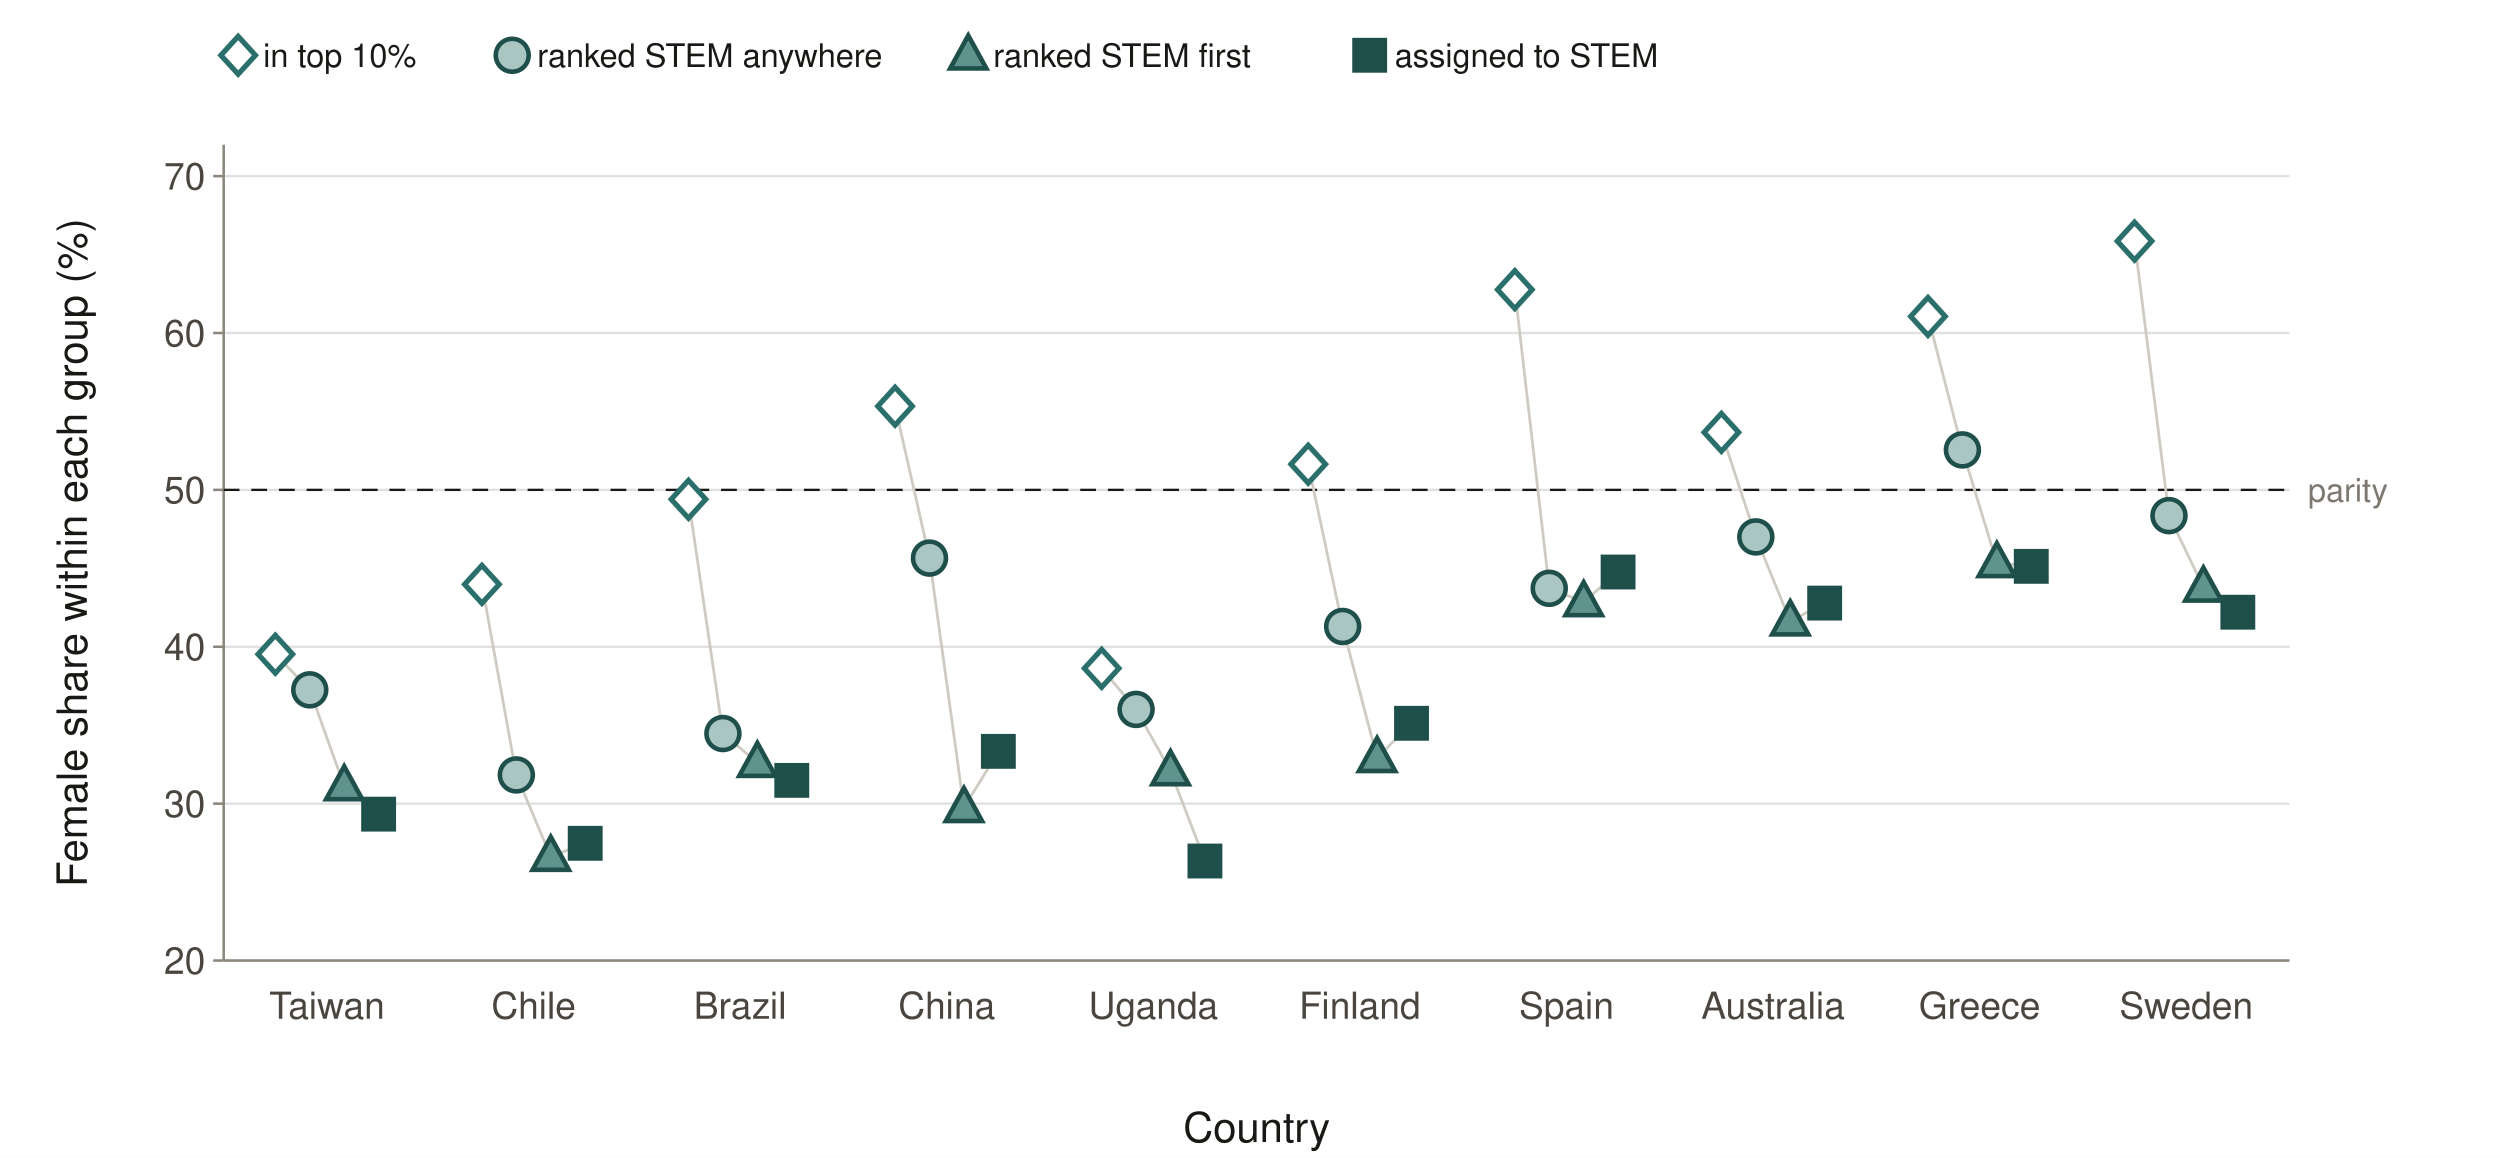
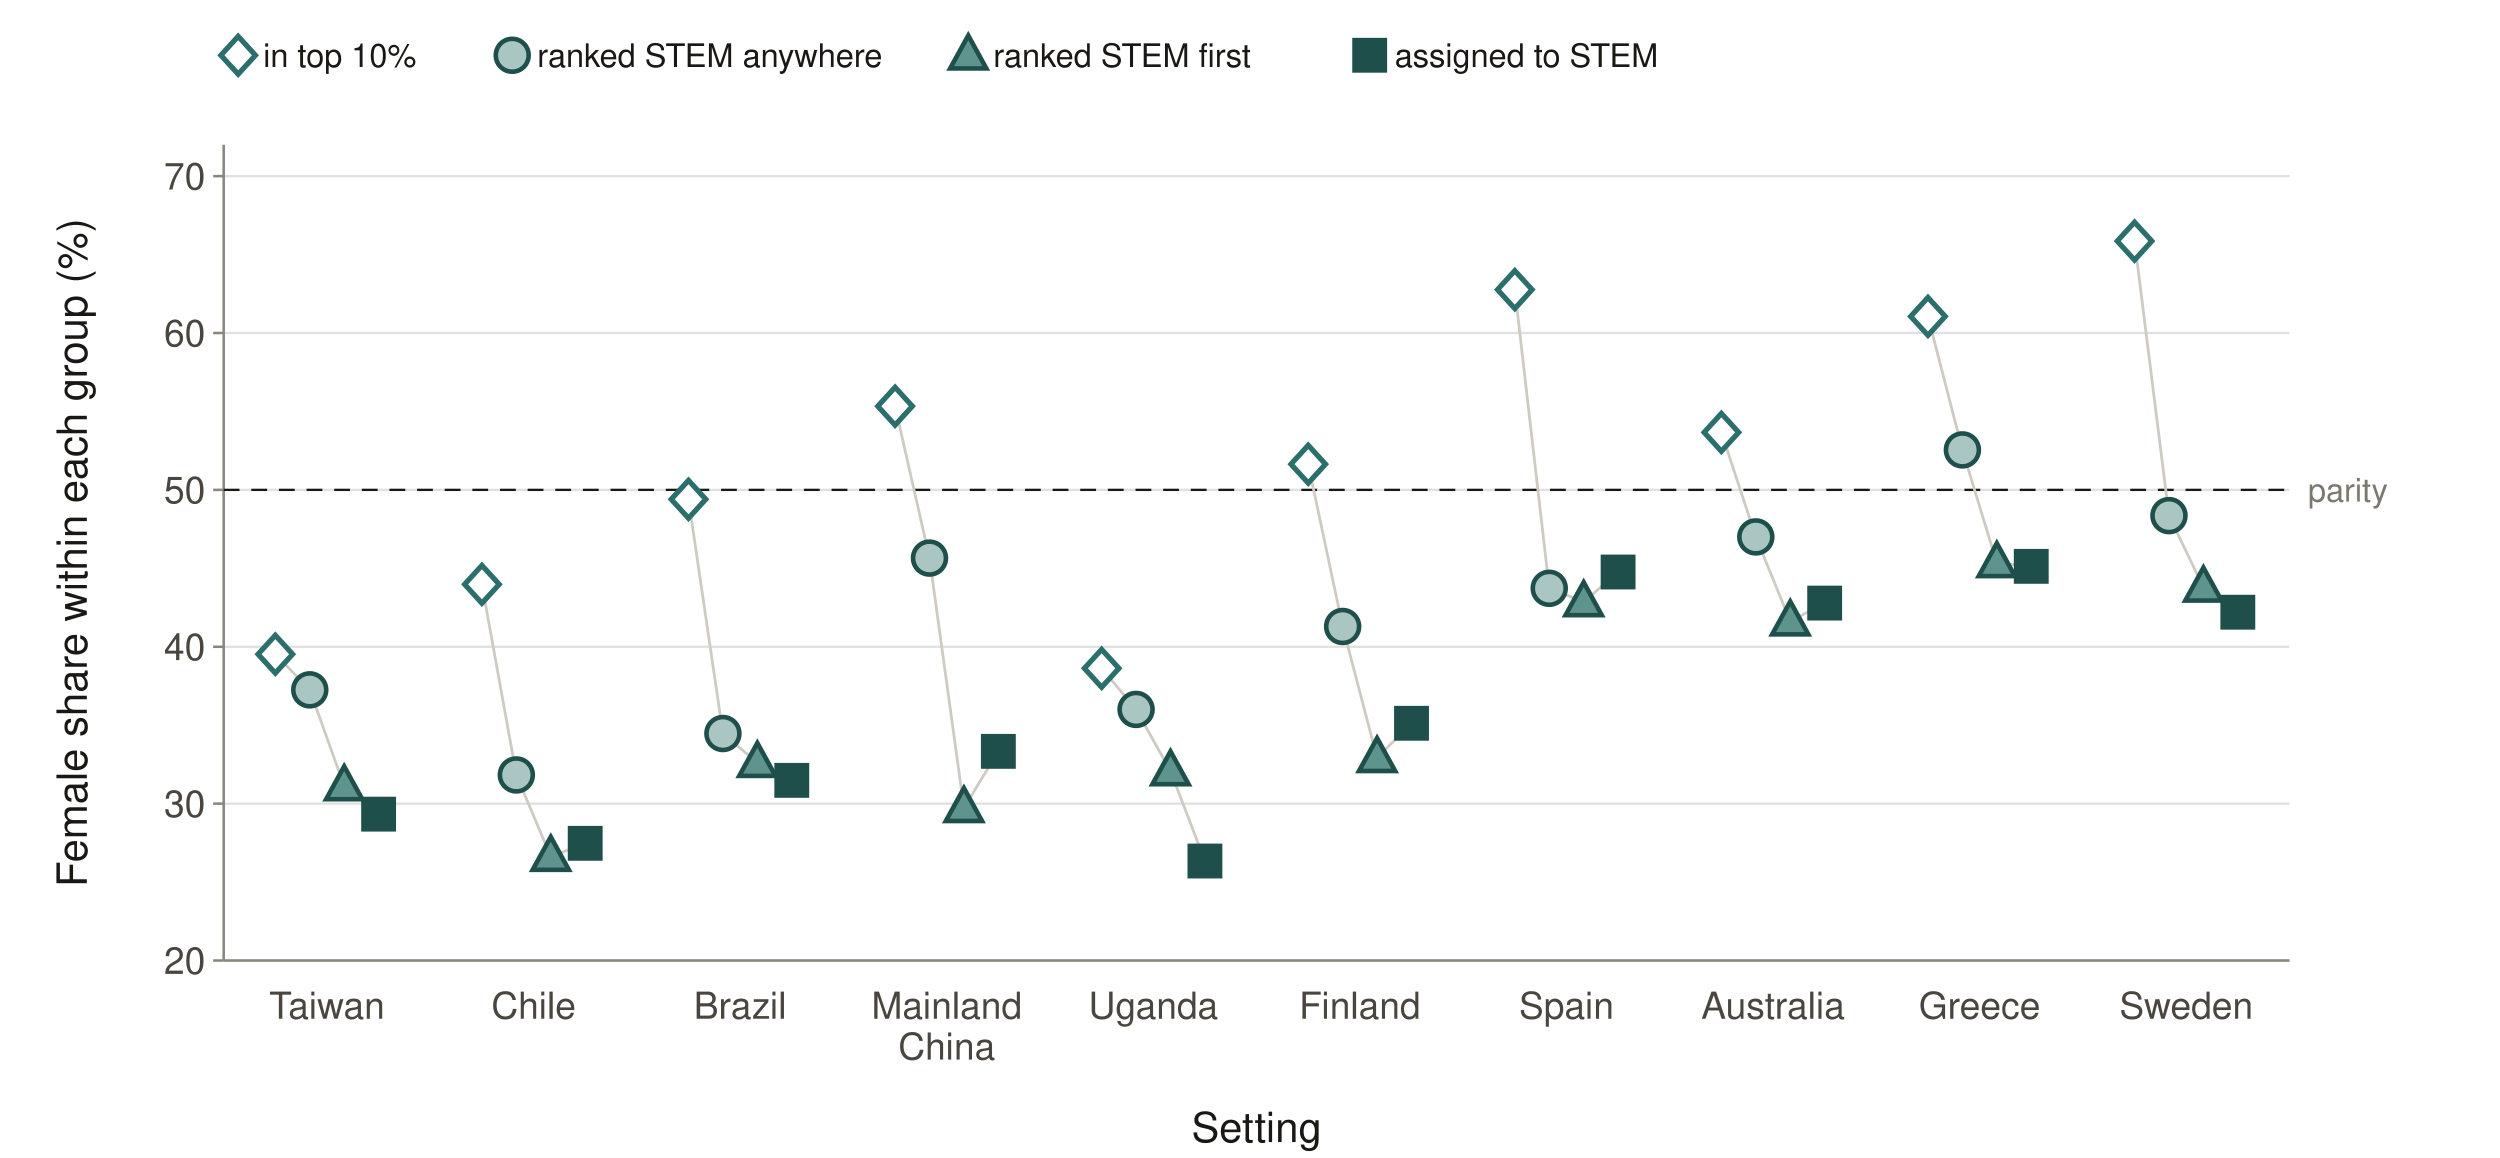
<svg xmlns="http://www.w3.org/2000/svg" width="190mm" height="88mm" viewBox="0 0 190 88">
  <rect width="190" height="88" fill="#FFFFFF" />
  <line x1="17" y1="73" x2="174" y2="73" stroke="#E0E0E0" stroke-width="0.176" />
  <line x1="17" y1="61.077" x2="174" y2="61.077" stroke="#E0E0E0" stroke-width="0.176" />
  <line x1="17" y1="49.154" x2="174" y2="49.154" stroke="#E0E0E0" stroke-width="0.176" />
  <line x1="17" y1="37.231" x2="174" y2="37.231" stroke="#E0E0E0" stroke-width="0.176" />
  <line x1="17" y1="25.308" x2="174" y2="25.308" stroke="#E0E0E0" stroke-width="0.176" />
  <line x1="17" y1="13.385" x2="174" y2="13.385" stroke="#E0E0E0" stroke-width="0.176" />
  <line x1="17" y1="73" x2="17" y2="11" stroke="#8C877D" stroke-width="0.194" />
  <line x1="17" y1="73" x2="174" y2="73" stroke="#8C877D" stroke-width="0.194" />
  <line x1="16.2" y1="73" x2="17" y2="73" stroke="#8C877D" stroke-width="0.194" />
  <text x="15.6" y="74.016" font-size="2.822" font-family="Helvetica" fill="#4A463F" text-anchor="end">20</text>
  <line x1="16.2" y1="61.077" x2="17" y2="61.077" stroke="#8C877D" stroke-width="0.194" />
  <text x="15.6" y="62.093" font-size="2.822" font-family="Helvetica" fill="#4A463F" text-anchor="end">30</text>
  <line x1="16.2" y1="49.154" x2="17" y2="49.154" stroke="#8C877D" stroke-width="0.194" />
  <text x="15.6" y="50.17" font-size="2.822" font-family="Helvetica" fill="#4A463F" text-anchor="end">40</text>
  <line x1="16.2" y1="37.231" x2="17" y2="37.231" stroke="#8C877D" stroke-width="0.194" />
  <text x="15.6" y="38.247" font-size="2.822" font-family="Helvetica" fill="#4A463F" text-anchor="end">50</text>
  <line x1="16.2" y1="25.308" x2="17" y2="25.308" stroke="#8C877D" stroke-width="0.194" />
  <text x="15.6" y="26.324" font-size="2.822" font-family="Helvetica" fill="#4A463F" text-anchor="end">60</text>
  <line x1="16.2" y1="13.385" x2="17" y2="13.385" stroke="#8C877D" stroke-width="0.194" />
  <text x="15.6" y="14.401" font-size="2.822" font-family="Helvetica" fill="#4A463F" text-anchor="end">70</text>
  <text x="6.6" y="42" font-size="3.175" font-family="Helvetica" fill="#1A1815" text-anchor="middle" transform="rotate(-90 6.6 42)">Female share within each group (%)</text>
  <line x1="17" y1="37.231" x2="174" y2="37.231" stroke="#1A1815" stroke-width="0.176" stroke-dasharray="1.2 0.9" />
  <text x="175.4" y="38.12" font-size="2.469" font-family="Helvetica" fill="#7D786F">parity</text>
  <line x1="20.925" y1="49.719" x2="23.542" y2="52.428" stroke="#CFCBC2" stroke-width="0.212" />
  <line x1="23.542" y1="52.428" x2="26.158" y2="59.744" stroke="#CFCBC2" stroke-width="0.212" />
  <line x1="26.158" y1="59.744" x2="28.775" y2="61.875" stroke="#CFCBC2" stroke-width="0.212" />
  <polygon points="20.925,48.282 22.238,49.719 20.925,51.157 19.613,49.719" fill="#FFFFFF" stroke="#2A6F6B" stroke-width="0.4" />
  <circle cx="23.542" cy="52.428" r="1.25" fill="#A9C6C3" stroke="#1F4F4B" stroke-width="0.35" />
  <polygon points="26.158,58.244 27.533,60.744 24.783,60.744" fill="#5E938E" stroke="#1F4F4B" stroke-width="0.35" />
  <rect x="27.625" y="60.725" width="2.3" height="2.3" fill="#1F4F4B" stroke="#1F4F4B" stroke-width="0.35" />
  <text x="24.85" y="77.422" font-size="2.822" font-family="Helvetica" fill="#4A463F" text-anchor="middle">Taiwan</text>
  <line x1="36.625" y1="44.408" x2="39.242" y2="58.895" stroke="#CFCBC2" stroke-width="0.212" />
  <line x1="39.242" y1="58.895" x2="41.858" y2="65.105" stroke="#CFCBC2" stroke-width="0.212" />
  <line x1="41.858" y1="65.105" x2="44.475" y2="64.092" stroke="#CFCBC2" stroke-width="0.212" />
  <polygon points="36.625,42.971 37.938,44.408 36.625,45.846 35.312,44.408" fill="#FFFFFF" stroke="#2A6F6B" stroke-width="0.4" />
  <circle cx="39.242" cy="58.895" r="1.25" fill="#A9C6C3" stroke="#1F4F4B" stroke-width="0.35" />
  <polygon points="41.858,63.605 43.233,66.105 40.483,66.105" fill="#5E938E" stroke="#1F4F4B" stroke-width="0.35" />
  <rect x="43.325" y="62.942" width="2.3" height="2.3" fill="#1F4F4B" stroke="#1F4F4B" stroke-width="0.35" />
  <text x="40.55" y="77.422" font-size="2.822" font-family="Helvetica" fill="#4A463F" text-anchor="middle">Chile</text>
  <line x1="52.325" y1="37.946" x2="54.942" y2="55.748" stroke="#CFCBC2" stroke-width="0.212" />
  <line x1="54.942" y1="55.748" x2="57.558" y2="57.967" stroke="#CFCBC2" stroke-width="0.212" />
  <line x1="57.558" y1="57.967" x2="60.175" y2="59.307" stroke="#CFCBC2" stroke-width="0.212" />
  <polygon points="52.325,36.508 53.638,37.946 52.325,39.383 51.013,37.946" fill="#FFFFFF" stroke="#2A6F6B" stroke-width="0.4" />
  <circle cx="54.942" cy="55.748" r="1.25" fill="#A9C6C3" stroke="#1F4F4B" stroke-width="0.35" />
  <polygon points="57.558,56.467 58.933,58.967 56.183,58.967" fill="#5E938E" stroke="#1F4F4B" stroke-width="0.35" />
  <rect x="59.025" y="58.157" width="2.3" height="2.3" fill="#1F4F4B" stroke="#1F4F4B" stroke-width="0.35" />
  <text x="56.25" y="77.422" font-size="2.822" font-family="Helvetica" fill="#4A463F" text-anchor="middle">Brazil</text>
  <line x1="68.025" y1="30.872" x2="70.642" y2="42.415" stroke="#CFCBC2" stroke-width="0.212" />
  <line x1="70.642" y1="42.415" x2="73.258" y2="61.396" stroke="#CFCBC2" stroke-width="0.212" />
  <line x1="73.258" y1="61.396" x2="75.875" y2="57.103" stroke="#CFCBC2" stroke-width="0.212" />
  <polygon points="68.025,29.434 69.337,30.872 68.025,32.309 66.712,30.872" fill="#FFFFFF" stroke="#2A6F6B" stroke-width="0.4" />
  <circle cx="70.642" cy="42.415" r="1.25" fill="#A9C6C3" stroke="#1F4F4B" stroke-width="0.35" />
  <polygon points="73.258,59.896 74.633,62.396 71.883,62.396" fill="#5E938E" stroke="#1F4F4B" stroke-width="0.35" />
  <rect x="74.725" y="55.953" width="2.3" height="2.3" fill="#1F4F4B" stroke="#1F4F4B" stroke-width="0.35" />
-   <text x="71.95" y="77.422" font-size="2.822" font-family="Helvetica" fill="#4A463F" text-anchor="middle">China</text>
+   <text x="71.95" y="77.422" font-size="2.822" font-family="Helvetica" fill="#4A463F" text-anchor="middle">Mainland</text>
+   <text x="71.95" y="80.527" font-size="2.822" font-family="Helvetica" fill="#4A463F" text-anchor="middle">China</text>
  <line x1="83.725" y1="50.792" x2="86.342" y2="53.916" stroke="#CFCBC2" stroke-width="0.212" />
  <line x1="86.342" y1="53.916" x2="88.958" y2="58.602" stroke="#CFCBC2" stroke-width="0.212" />
  <line x1="88.958" y1="58.602" x2="91.575" y2="65.438" stroke="#CFCBC2" stroke-width="0.212" />
  <polygon points="83.725,49.355 85.037,50.792 83.725,52.23 82.412,50.792" fill="#FFFFFF" stroke="#2A6F6B" stroke-width="0.4" />
  <circle cx="86.342" cy="53.916" r="1.25" fill="#A9C6C3" stroke="#1F4F4B" stroke-width="0.35" />
  <polygon points="88.958,57.102 90.333,59.602 87.583,59.602" fill="#5E938E" stroke="#1F4F4B" stroke-width="0.35" />
  <rect x="90.425" y="64.288" width="2.3" height="2.3" fill="#1F4F4B" stroke="#1F4F4B" stroke-width="0.35" />
  <text x="87.65" y="77.422" font-size="2.822" font-family="Helvetica" fill="#4A463F" text-anchor="middle">Uganda</text>
  <line x1="99.425" y1="35.278" x2="102.042" y2="47.613" stroke="#CFCBC2" stroke-width="0.212" />
  <line x1="102.042" y1="47.613" x2="104.658" y2="57.596" stroke="#CFCBC2" stroke-width="0.212" />
  <line x1="104.658" y1="57.596" x2="107.275" y2="54.97" stroke="#CFCBC2" stroke-width="0.212" />
  <polygon points="99.425,33.84 100.737,35.278 99.425,36.715 98.112,35.278" fill="#FFFFFF" stroke="#2A6F6B" stroke-width="0.4" />
  <circle cx="102.042" cy="47.613" r="1.25" fill="#A9C6C3" stroke="#1F4F4B" stroke-width="0.35" />
  <polygon points="104.658,56.096 106.033,58.596 103.283,58.596" fill="#5E938E" stroke="#1F4F4B" stroke-width="0.35" />
  <rect x="106.125" y="53.82" width="2.3" height="2.3" fill="#1F4F4B" stroke="#1F4F4B" stroke-width="0.35" />
  <text x="103.35" y="77.422" font-size="2.822" font-family="Helvetica" fill="#4A463F" text-anchor="middle">Finland</text>
  <line x1="115.125" y1="22.012" x2="117.742" y2="44.711" stroke="#CFCBC2" stroke-width="0.212" />
  <line x1="117.742" y1="44.711" x2="120.358" y2="45.751" stroke="#CFCBC2" stroke-width="0.212" />
  <line x1="120.358" y1="45.751" x2="122.975" y2="43.473" stroke="#CFCBC2" stroke-width="0.212" />
  <polygon points="115.125,20.575 116.438,22.012 115.125,23.45 113.812,22.012" fill="#FFFFFF" stroke="#2A6F6B" stroke-width="0.4" />
  <circle cx="117.742" cy="44.711" r="1.25" fill="#A9C6C3" stroke="#1F4F4B" stroke-width="0.35" />
  <polygon points="120.358,44.251 121.733,46.751 118.983,46.751" fill="#5E938E" stroke="#1F4F4B" stroke-width="0.35" />
  <rect x="121.825" y="42.323" width="2.3" height="2.3" fill="#1F4F4B" stroke="#1F4F4B" stroke-width="0.35" />
  <text x="119.05" y="77.422" font-size="2.822" font-family="Helvetica" fill="#4A463F" text-anchor="middle">Spain</text>
  <line x1="130.825" y1="32.86" x2="133.442" y2="40.806" stroke="#CFCBC2" stroke-width="0.212" />
  <line x1="133.442" y1="40.806" x2="136.058" y2="47.213" stroke="#CFCBC2" stroke-width="0.212" />
  <line x1="136.058" y1="47.213" x2="138.675" y2="45.836" stroke="#CFCBC2" stroke-width="0.212" />
  <polygon points="130.825,31.423 132.137,32.86 130.825,34.298 129.512,32.86" fill="#FFFFFF" stroke="#2A6F6B" stroke-width="0.4" />
  <circle cx="133.442" cy="40.806" r="1.25" fill="#A9C6C3" stroke="#1F4F4B" stroke-width="0.35" />
  <polygon points="136.058,45.713 137.433,48.213 134.683,48.213" fill="#5E938E" stroke="#1F4F4B" stroke-width="0.35" />
  <rect x="137.525" y="44.686" width="2.3" height="2.3" fill="#1F4F4B" stroke="#1F4F4B" stroke-width="0.35" />
  <text x="134.75" y="77.422" font-size="2.822" font-family="Helvetica" fill="#4A463F" text-anchor="middle">Australia</text>
  <line x1="146.525" y1="24.047" x2="149.142" y2="34.193" stroke="#CFCBC2" stroke-width="0.212" />
  <line x1="149.142" y1="34.193" x2="151.758" y2="42.785" stroke="#CFCBC2" stroke-width="0.212" />
  <line x1="151.758" y1="42.785" x2="154.375" y2="43.042" stroke="#CFCBC2" stroke-width="0.212" />
  <polygon points="146.525,22.61 147.837,24.047 146.525,25.485 145.212,24.047" fill="#FFFFFF" stroke="#2A6F6B" stroke-width="0.4" />
  <circle cx="149.142" cy="34.193" r="1.25" fill="#A9C6C3" stroke="#1F4F4B" stroke-width="0.35" />
  <polygon points="151.758,41.285 153.133,43.785 150.383,43.785" fill="#5E938E" stroke="#1F4F4B" stroke-width="0.35" />
  <rect x="153.225" y="41.892" width="2.3" height="2.3" fill="#1F4F4B" stroke="#1F4F4B" stroke-width="0.35" />
  <text x="150.45" y="77.422" font-size="2.822" font-family="Helvetica" fill="#4A463F" text-anchor="middle">Greece</text>
  <line x1="162.225" y1="18.323" x2="164.842" y2="39.188" stroke="#CFCBC2" stroke-width="0.212" />
  <line x1="164.842" y1="39.188" x2="167.458" y2="44.641" stroke="#CFCBC2" stroke-width="0.212" />
  <line x1="167.458" y1="44.641" x2="170.075" y2="46.528" stroke="#CFCBC2" stroke-width="0.212" />
  <polygon points="162.225,16.886 163.537,18.323 162.225,19.761 160.912,18.323" fill="#FFFFFF" stroke="#2A6F6B" stroke-width="0.4" />
  <circle cx="164.842" cy="39.188" r="1.25" fill="#A9C6C3" stroke="#1F4F4B" stroke-width="0.35" />
  <polygon points="167.458,43.141 168.833,45.641 166.083,45.641" fill="#5E938E" stroke="#1F4F4B" stroke-width="0.35" />
  <rect x="168.925" y="45.378" width="2.3" height="2.3" fill="#1F4F4B" stroke="#1F4F4B" stroke-width="0.35" />
  <text x="166.15" y="77.422" font-size="2.822" font-family="Helvetica" fill="#4A463F" text-anchor="middle">Sweden</text>
  <polygon points="18.1,2.763 19.413,4.2 18.1,5.638 16.788,4.2" fill="#FFFFFF" stroke="#2A6F6B" stroke-width="0.4" />
  <text x="20" y="5.089" font-size="2.469" font-family="Helvetica" fill="#1A1815">in top 10%</text>
  <circle cx="38.929" cy="4.2" r="1.25" fill="#A9C6C3" stroke="#1F4F4B" stroke-width="0.35" />
  <text x="40.829" y="5.089" font-size="2.469" font-family="Helvetica" fill="#1A1815">ranked STEM anywhere</text>
  <polygon points="73.587,2.7 74.962,5.2 72.212,5.2" fill="#5E938E" stroke="#1F4F4B" stroke-width="0.35" />
  <text x="75.487" y="5.089" font-size="2.469" font-family="Helvetica" fill="#1A1815">ranked STEM first</text>
  <rect x="102.946" y="3.05" width="2.3" height="2.3" fill="#1F4F4B" stroke="#1F4F4B" stroke-width="0.35" />
  <text x="105.996" y="5.089" font-size="2.469" font-family="Helvetica" fill="#1A1815">assigned to STEM</text>
-   <text x="95.5" y="86.8" font-size="3.175" font-family="Helvetica" fill="#1A1815" text-anchor="middle">Country</text>
+   <text x="95.5" y="86.8" font-size="3.175" font-family="Helvetica" fill="#1A1815" text-anchor="middle">Setting</text>
</svg>
